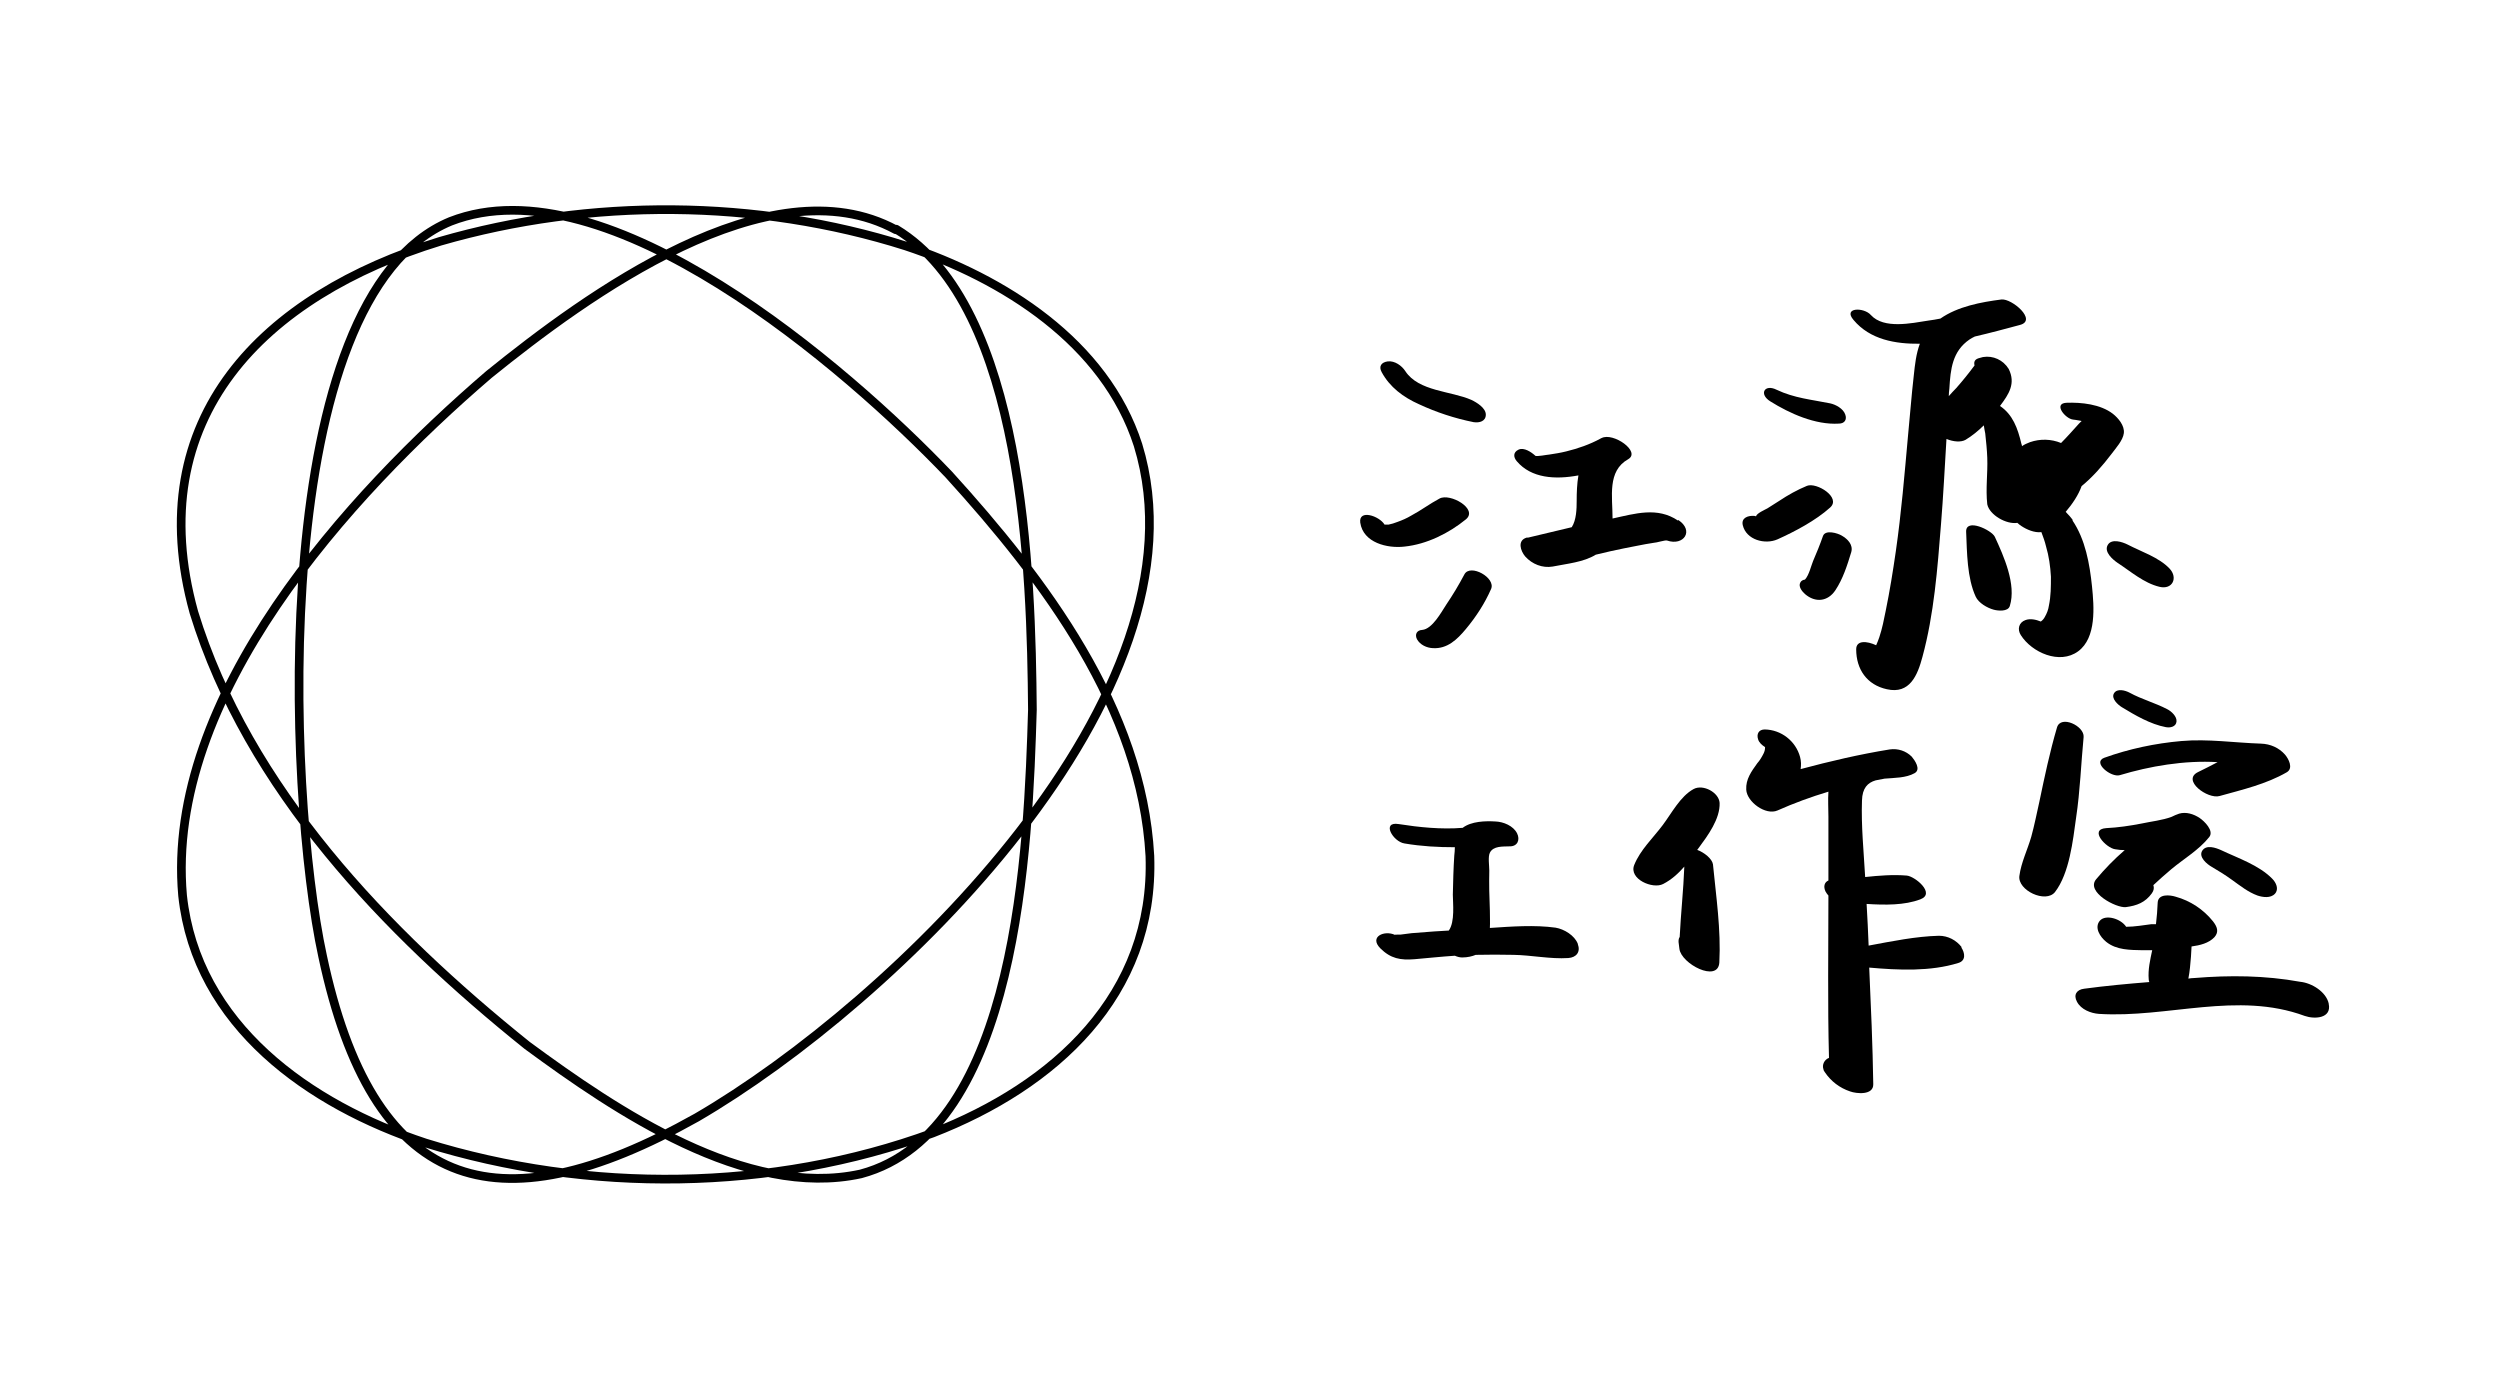
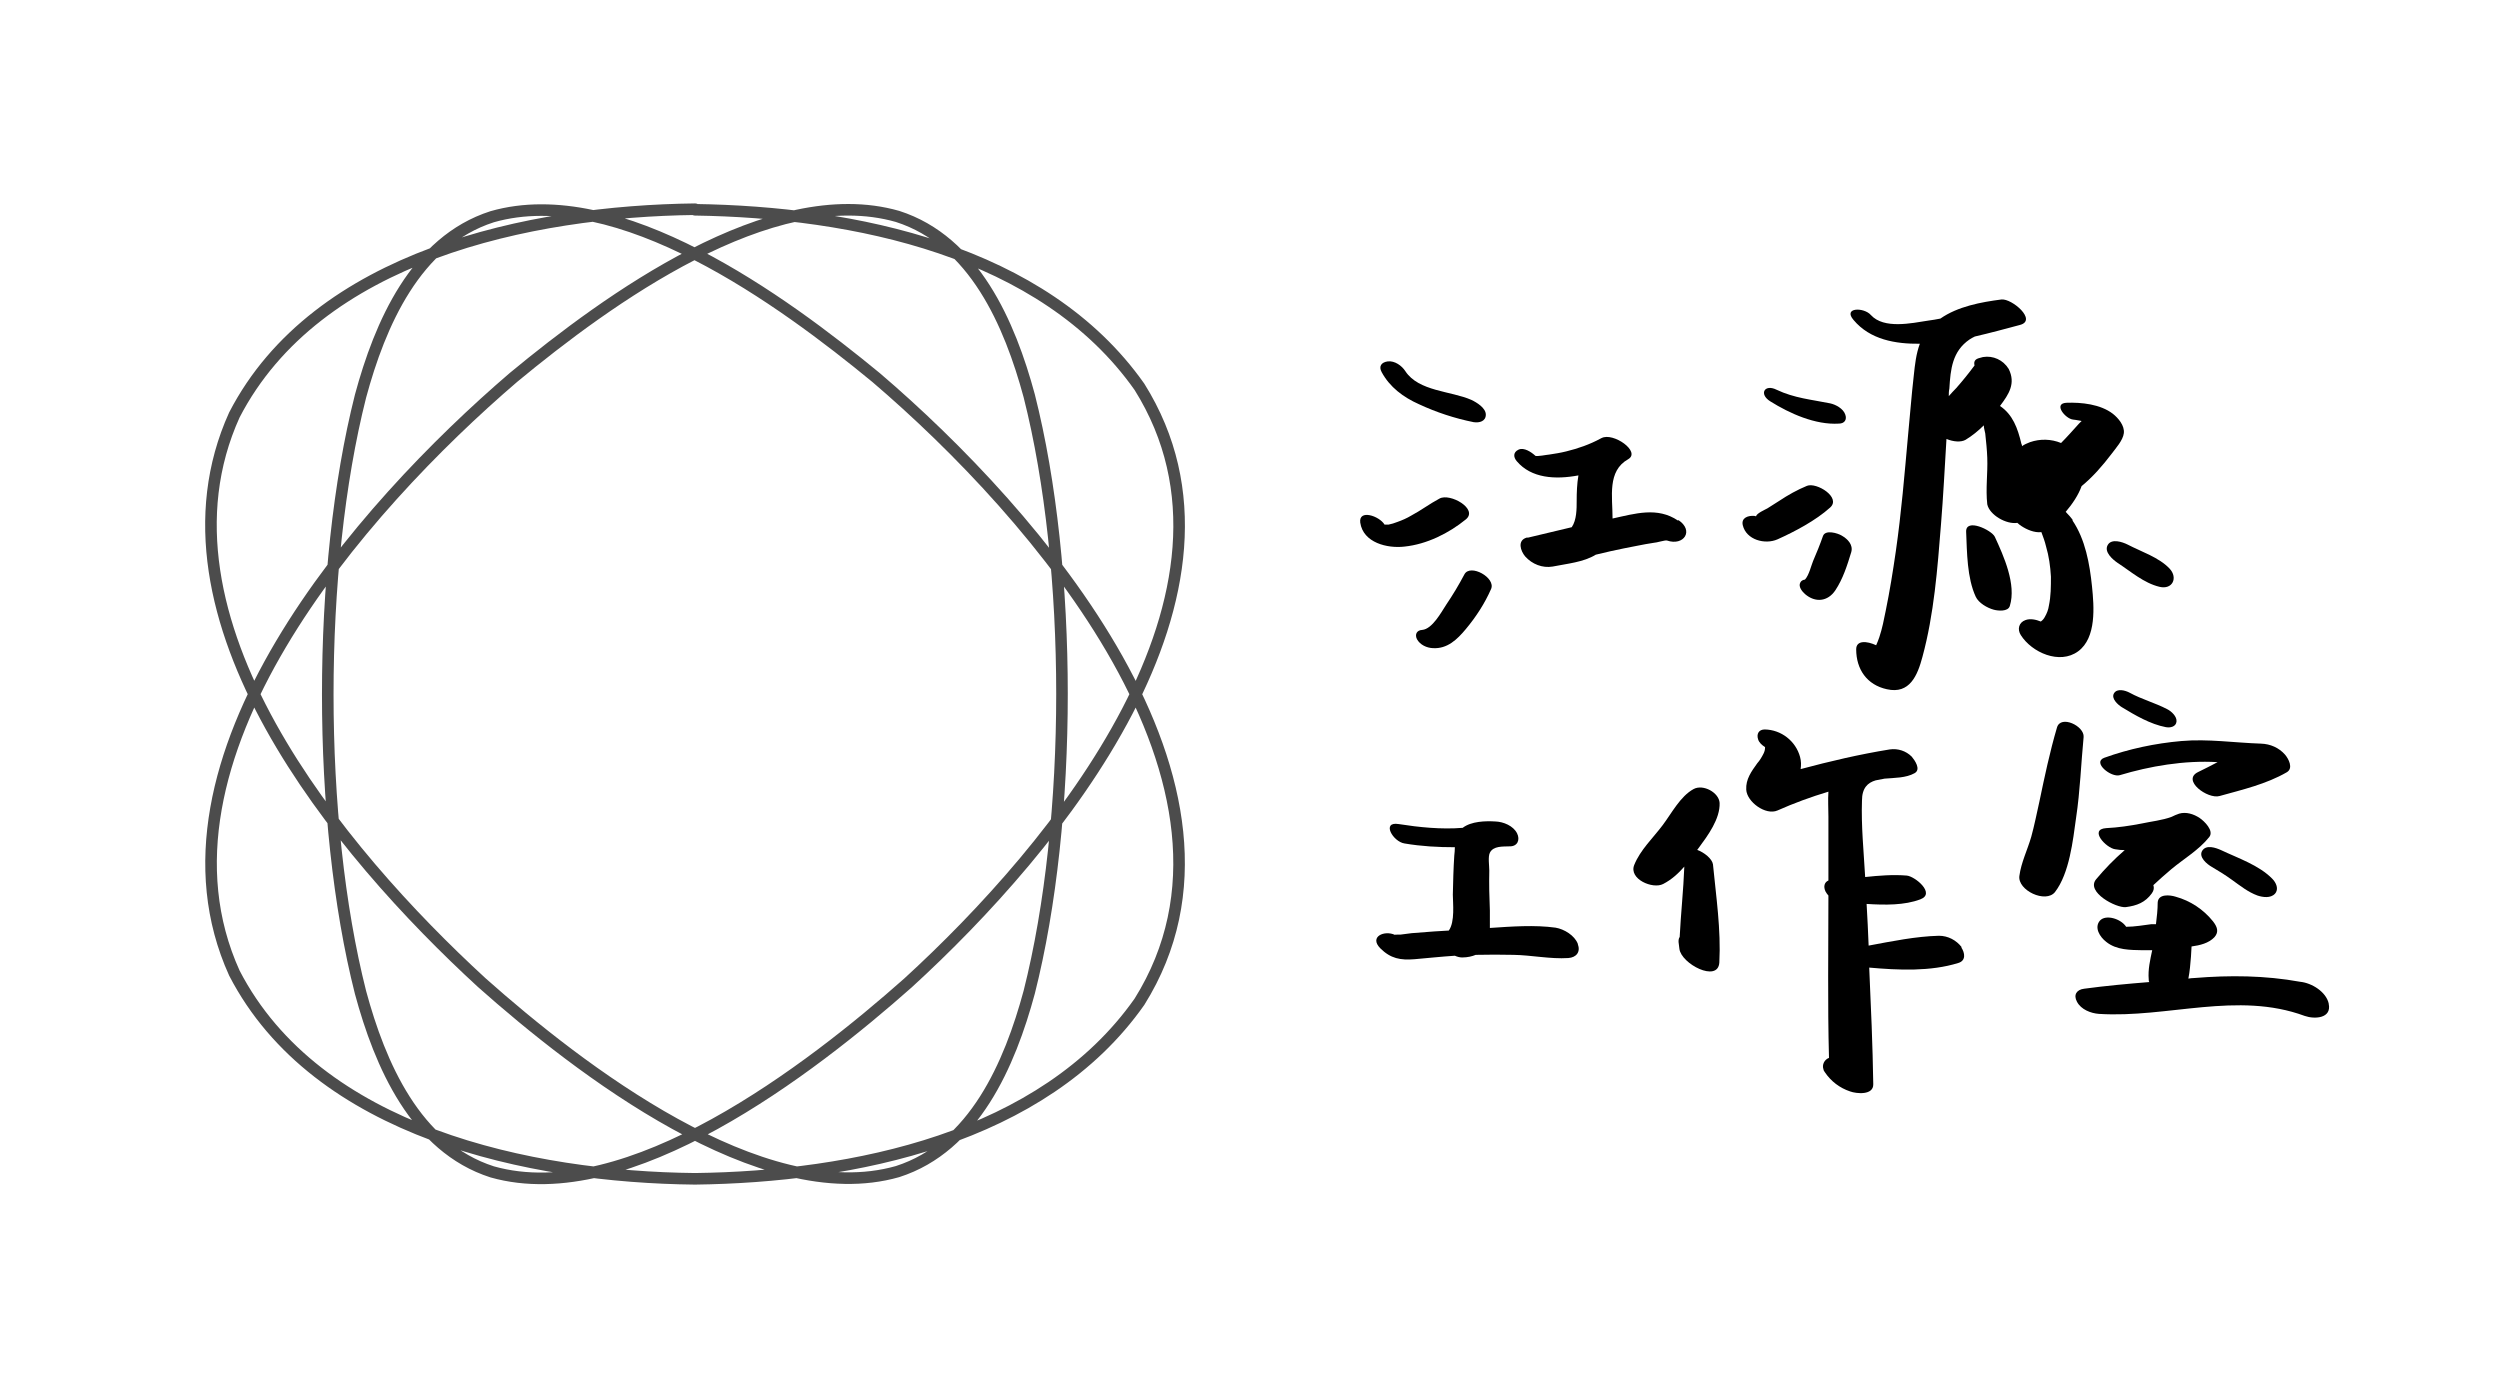
<svg xmlns="http://www.w3.org/2000/svg" id="Layer_1_图像" data-name="Layer 1 图像" version="1.1" viewBox="0 0 864 480">
  <defs>
    <style>
      .cls-1 {
-         fill: #000;
-         stroke-width: 0px;
-       }
- 
-       .cls-2 {
        fill: none;
        stroke: #000;
        stroke-linecap: round;
        stroke-linejoin: round;
-         stroke-width: 3px;
+         stroke-opacity: .7;
+         stroke-width: 4px;
+       }
+ 
+       .cls-2 {
+         fill: #000;
+         stroke-width: 0px;
      }
    </style>
  </defs>
-   <path class="cls-1" d="M545.3,326.2c-1.1-2.9-4.7-5.1-7.7-5.6-7.2-1-15.2-.4-22.7.1.1-1.9,0-4,0-6-.2-4.6-.3-9.2-.2-13.8,0-1.7-.5-4.8.2-6.2,1.2-2.4,4.5-2.1,6.7-2.2,0,0,.1,0,.2,0,2.7,0,3.6-2.3,2.5-4.5-1.3-2.6-4.7-4-7.5-4.1-3.4-.2-8.3-.1-11.3,2.2-7.4.6-15.1-.2-22.1-1.3-6.1-1-2,6.1,2,6.7,5.9,1,11.6,1.3,17.4,1.3,0,1-.1,2-.2,2.9-.3,4.5-.4,9-.5,13.5,0,2.8.8,9.4-1.4,12.4-1.7.1-3.3.2-5,.3-2.6.2-5.2.4-7.8.6l-3.9.5c-1.5,0-2.1,0-1.9.1-3.6-1.7-9,.6-5.1,4.6,3.6,3.6,7,4.2,11.9,3.8,4.6-.4,9.3-.9,13.9-1.2.9.4,1.8.6,2.5.6,1.9,0,3.5-.4,4.7-.9,4.4-.1,8.8-.1,13.1,0,6.2.1,12.7,1.5,18.9,1.1,2.8-.2,4.3-2.1,3.3-4.8Z" />
+   <path class="cls-2" d="M545.3,326.2c-1.1-2.9-4.7-5.1-7.7-5.6-7.2-1-15.2-.4-22.7.1,0-1.9,0-4,0-6-.2-4.6-.3-9.2-.2-13.8,0-1.7-.5-4.8.2-6.2,1.2-2.4,4.5-2.1,6.7-2.2h.2c2.7,0,3.6-2.3,2.5-4.5-1.3-2.6-4.7-4-7.5-4.1-3.4-.2-8.3-.1-11.3,2.2-7.4.6-15.1-.2-22.1-1.3-6.1-1-2,6.1,2,6.7,5.9,1,11.6,1.3,17.4,1.3,0,1-.1,2-.2,2.9-.3,4.5-.4,9-.5,13.5,0,2.8.8,9.4-1.4,12.4-1.7.1-3.3.2-5,.3-2.6.2-5.2.4-7.8.6l-3.9.5c-1.5,0-2.1,0-1.9.1-3.6-1.7-9,.6-5.1,4.6,3.6,3.6,7,4.2,11.9,3.8,4.6-.4,9.3-.9,13.9-1.2.9.4,1.8.6,2.5.6,1.9,0,3.5-.4,4.7-.9,4.4-.1,8.8-.1,13.1,0,6.2.1,12.7,1.5,18.9,1.1,2.8-.2,4.3-2.1,3.3-4.8h0Z" />
  <g>
-     <path class="cls-1" d="M586.5,293.8c.2-.3.4-.5.6-.8,3.1-4.2,7.4-10,7.2-15.5-.2-3.6-5.7-6.6-9-4.8-4.6,2.5-7.6,8.4-10.7,12.5-3.3,4.4-7.7,8.5-9.8,13.7-2,4.9,6.4,8.5,10,6.6,2.9-1.5,5.2-3.6,7.3-6-.3,8.1-1.2,16.2-1.6,24.3-.4.6-.5,1.4-.3,2.5l.2,1.6s0,0,0,0c0,0,0,0,0,0h0c.6,5.2,13.3,11.8,13.8,4.8.6-11.4-1.1-22.7-2.2-34-.3-1.9-3-4.1-5.5-5Z" />
-     <path class="cls-1" d="M678,327.4c-1.9-2.5-4.8-4-7.9-4-8,.2-16.2,1.9-24.3,3.4-.2-4.8-.4-9.6-.7-14.4,6.3.4,13.1.5,18.6-1.6,5.3-2-1.8-7.9-4.7-8.2-4.8-.4-9.6,0-14.4.5-.5-8.8-1.4-17.7-1.1-26.4.1-4.4,2-6.2,4.7-7,1-.2,2.1-.4,3.1-.6,3.4-.3,7.4-.2,10.4-1.9,2.3-1.3,0-4.5-1-5.7-2-2-4.8-2.9-7.6-2.5-10.5,1.7-20.7,4.1-30.8,6.8.2-1.4.2-2.7-.2-4.2-1.5-5.5-6.5-9.4-12.2-9.5-2.1,0-2.9,1.6-2.3,3.4.3,1.1,1.3,2,2.4,2.7,0,0,0,.1,0,.2,0,.7-.2,1.4-.5,2-.6,1.2-1.3,2.4-2.2,3.4-2,2.8-4,5.5-3.8,9.1.2,4.2,6.7,9,10.8,7.2,5.6-2.5,11.6-4.7,17.6-6.5-.2,2.9,0,5.9,0,8.6,0,5.9,0,11.7,0,17.6,0,1.5,0,3,0,4.5-1.4.6-1.8,2.1-1,3.8.3.5.6,1,1,1.4,0,18.7-.3,37.4.2,56.1-1.6.6-2.5,2.4-1.9,4,0,.3.3.7.5,1,2.1,3.1,5.1,5.4,8.7,6.6,2.2.8,8.1,1.4,8-2.5-.2-13.4-.8-26.9-1.4-40.3,10.1.9,21.2,1.4,30.8-1.6,2.7-.8,2.3-3.5,1-5.4Z" />
+     <path class="cls-2" d="M586.5,293.8c.2-.3.4-.5.6-.8,3.1-4.2,7.4-10,7.2-15.5-.2-3.6-5.7-6.6-9-4.8-4.6,2.5-7.6,8.4-10.7,12.5-3.3,4.4-7.7,8.5-9.8,13.7-2,4.9,6.4,8.5,10,6.6,2.9-1.5,5.2-3.6,7.3-6-.3,8.1-1.2,16.2-1.6,24.3-.4.6-.5,1.4-.3,2.5l.2,1.6h0c.6,5.2,13.3,11.8,13.8,4.8.6-11.4-1.1-22.7-2.2-34-.3-1.9-3-4.1-5.5-5h0Z" />
+     <path class="cls-2" d="M678,327.4c-1.9-2.5-4.8-4-7.9-4-8,.2-16.2,1.9-24.3,3.4-.2-4.8-.4-9.6-.7-14.4,6.3.4,13.1.5,18.6-1.6,5.3-2-1.8-7.9-4.7-8.2-4.8-.4-9.6,0-14.4.5-.5-8.8-1.4-17.7-1.1-26.4,0-4.4,2-6.2,4.7-7,1-.2,2.1-.4,3.1-.6,3.4-.3,7.4-.2,10.4-1.9,2.3-1.3,0-4.5-1-5.7-2-2-4.8-2.9-7.6-2.5-10.5,1.7-20.7,4.1-30.8,6.8.2-1.4.2-2.7-.2-4.2-1.5-5.5-6.5-9.4-12.2-9.5-2.1,0-2.9,1.6-2.3,3.4.3,1.1,1.3,2,2.4,2.7v.2c0,.7-.2,1.4-.5,2-.6,1.2-1.3,2.4-2.2,3.4-2,2.8-4,5.5-3.8,9.1.2,4.2,6.7,9,10.8,7.2,5.6-2.5,11.6-4.7,17.6-6.5-.2,2.9,0,5.9,0,8.6v22.1c-1.4.6-1.8,2.1-1,3.8.3.5.6,1,1,1.4,0,18.7-.3,37.4.2,56.1-1.6.6-2.5,2.4-1.9,4,0,.3.3.7.5,1,2.1,3.1,5.1,5.4,8.7,6.6,2.2.8,8.1,1.4,8-2.5-.2-13.4-.8-26.9-1.4-40.3,10.1.9,21.2,1.4,30.8-1.6,2.7-.8,2.3-3.5,1-5.4h.2Z" />
  </g>
  <g>
-     <path class="cls-1" d="M733.3,244.4c4.6,2.8,9.9,5.9,15.2,6.9,1.5.3,3.5-.1,3.7-1.9s-1.8-3.6-3.2-4.3c-4.2-2.2-8.8-3.4-13-5.7-1.5-.8-4.3-1.6-5.4.2s1.4,4,2.7,4.8Z" />
-     <path class="cls-1" d="M720.1,254.7c.3-3.8-7.9-7.7-9.2-3.3-2.5,8.5-4.3,17.1-6.1,25.7-.9,4-1.7,8.1-2.8,12.1-1.3,4.5-3.5,8.9-4.1,13.5-.7,5,9.1,9.6,12.3,5.6,5-6.5,6.2-17.8,7.3-25.7,1.4-9.3,1.7-18.6,2.6-27.9Z" />
-     <path class="cls-1" d="M732.6,267.9c10.3-3.1,22.3-5.2,33.8-4.5-2.2,1.2-4.5,2.3-6.7,3.4-5.9,2.8,3.3,9.5,7.4,8.3,7.9-2.2,16.1-4.1,23.2-8.2,2.4-1.4.6-4.7-.6-6.1-2.1-2.4-5.1-3.7-8.3-3.8-9.2-.3-18.2-1.7-27.5-.9-9.1.8-18.1,2.7-26.7,5.8-4.2,1.6,2.4,6.9,5.4,6Z" />
-     <path class="cls-1" d="M734.7,313.5c3.8-.5,6.7-1.6,9-4.8.7-1,.8-1.9.5-2.8,2-1.9,4.1-3.7,6.2-5.5,4.3-3.6,9.5-6.6,13.1-11.1,1.8-2.2-1.8-5.6-3.3-6.6-2.1-1.4-4.7-2.2-7.1-1.5h0c-.9.3-1.8.7-2.6,1.1-3.2,1.2-7.1,1.6-10.3,2.3-4.1.8-8.2,1.4-12.3,1.6-6.1.4,0,6.9,3.1,7.3,1.1.2,2.2.3,3.3.3-3.6,3.1-6.9,6.5-9.9,10.1-3.6,4.4,7,10,10.3,9.6Z" />
-     <path class="cls-1" d="M761.1,294c-1.4,2.2,1.7,4.7,3.3,5.6,2.4,1.4,4.8,2.9,7,4.5,2.8,2,5.5,4.2,8.8,5.4,1.8.6,4.5,1,6-.6,1.5-1.6.4-3.9-.9-5.2-4.6-4.7-11.8-7.1-17.7-9.9-1.8-.8-5.1-2-6.5.2Z" />
-     <path class="cls-1" d="M725.6,318.3s0,0,0,0c0,0,0,0,0,0h-.1Z" />
-     <path class="cls-1" d="M804.8,346.8c-.9-4-5.8-7.1-9.9-7.5-12.1-2.2-24.3-2.3-36.5-1.3-.7,0-1.4.1-2.1.2.5-2.5.7-5.2.9-7.6,0-1.2.2-2.3.2-3.5,2.9-.4,5.9-1.1,7.9-3.2,1.7-1.9.9-3.7-.5-5.5-3.3-4.1-7.8-7.1-12.9-8.5-1.9-.6-6-1.1-6.2,2-.1,2.5-.3,5-.6,7.5-.6,0-1.1,0-1.6,0-2.4.3-5.8.9-8.7.9-1.8-2.8-7.1-4.4-9.1-2.1-2,2.4.1,5.6,2.2,7.3,3.6,2.9,8.3,2.8,12.7,2.9,1.1,0,2.1,0,3.2,0-.7,3.3-1.5,6.7-1.2,10.1,0,.3.1.6.2.9-7.5.6-15.1,1.3-22.5,2.3-2.6.3-3.8,2.1-2.5,4.5,1.4,2.7,4.8,4,7.6,4.2,23.7,1.5,47.8-7.9,71.1.7,3.4,1.2,9.4.9,8.3-4.2Z" />
+     <path class="cls-2" d="M733.3,244.4c4.6,2.8,9.9,5.9,15.2,6.9,1.5.3,3.5-.1,3.7-1.9s-1.8-3.6-3.2-4.3c-4.2-2.2-8.8-3.4-13-5.7-1.5-.8-4.3-1.6-5.4.2s1.4,4,2.7,4.8Z" />
+     <path class="cls-2" d="M720.1,254.7c.3-3.8-7.9-7.7-9.2-3.3-2.5,8.5-4.3,17.1-6.1,25.7-.9,4-1.7,8.1-2.8,12.1-1.3,4.5-3.5,8.9-4.1,13.5-.7,5,9.1,9.6,12.3,5.6,5-6.5,6.2-17.8,7.3-25.7,1.4-9.3,1.7-18.6,2.6-27.9h0Z" />
+     <path class="cls-2" d="M732.6,267.9c10.3-3.1,22.3-5.2,33.8-4.5-2.2,1.2-4.5,2.3-6.7,3.4-5.9,2.8,3.3,9.5,7.4,8.3,7.9-2.2,16.1-4.1,23.2-8.2,2.4-1.4.6-4.7-.6-6.1-2.1-2.4-5.1-3.7-8.3-3.8-9.2-.3-18.2-1.7-27.5-.9-9.1.8-18.1,2.7-26.7,5.8-4.2,1.6,2.4,6.9,5.4,6h0Z" />
+     <path class="cls-2" d="M734.7,313.5c3.8-.5,6.7-1.6,9-4.8.7-1,.8-1.9.5-2.8,2-1.9,4.1-3.7,6.2-5.5,4.3-3.6,9.5-6.6,13.1-11.1,1.8-2.2-1.8-5.6-3.3-6.6-2.1-1.4-4.7-2.2-7.1-1.5h0c-.9.3-1.8.7-2.6,1.1-3.2,1.2-7.1,1.6-10.3,2.3-4.1.8-8.2,1.4-12.3,1.6-6.1.4,0,6.9,3.1,7.3,1.1.2,2.2.3,3.3.3-3.6,3.1-6.9,6.5-9.9,10.1-3.6,4.4,7,10,10.3,9.6Z" />
+     <path class="cls-2" d="M761.1,294c-1.4,2.2,1.7,4.7,3.3,5.6,2.4,1.4,4.8,2.9,7,4.5,2.8,2,5.5,4.2,8.8,5.4,1.8.6,4.5,1,6-.6s.4-3.9-.9-5.2c-4.6-4.7-11.8-7.1-17.7-9.9-1.8-.8-5.1-2-6.5.2h0Z" />
+     <path class="cls-2" d="M725.6,318.3h0,0Z" />
+     <path class="cls-2" d="M804.8,346.8c-.9-4-5.8-7.1-9.9-7.5-12.1-2.2-24.3-2.3-36.5-1.3-.7,0-1.4.1-2.1.2.5-2.5.7-5.2.9-7.6,0-1.2.2-2.3.2-3.5,2.9-.4,5.9-1.1,7.9-3.2,1.7-1.9.9-3.7-.5-5.5-3.3-4.1-7.8-7.1-12.9-8.5-1.9-.6-6-1.1-6.2,2,0,2.5-.3,5-.6,7.5h-1.6c-2.4.3-5.8.9-8.7.9-1.8-2.8-7.1-4.4-9.1-2.1-2,2.4,0,5.6,2.2,7.3,3.6,2.9,8.3,2.8,12.7,2.9h3.2c-.7,3.3-1.5,6.7-1.2,10.1,0,.3,0,.6.2.9-7.5.6-15.1,1.3-22.5,2.3-2.6.3-3.8,2.1-2.5,4.5,1.4,2.7,4.8,4,7.6,4.2,23.7,1.5,47.8-7.9,71.1.7,3.4,1.2,9.4.9,8.3-4.2h0Z" />
  </g>
  <g>
-     <path class="cls-1" d="M490.4,139.7c6,2.8,12.4,4.9,18.9,6.2,2,.3,4.2-.3,4.2-2.6s-3.1-4.2-5-5.1c-7-3.1-18.2-2.9-22.8-9.9-1.2-1.9-3.7-3.7-6.1-3.4-2.2.3-3.2,1.7-2.1,3.7,2.8,5.2,7.5,8.7,12.9,11.1Z" />
-     <path class="cls-1" d="M497.5,172.3c-3.4,1.8-6.4,4.1-9.8,5.9-1.5.9-3.1,1.6-4.8,2.2-1,.4-2,.7-3,.9-.6,0-1.1,0-1.4,0-1.8-3-9-5.4-8.4-.7,1,7,9.4,9,15.3,8.3,7.7-.8,15.3-4.6,21.2-9.4,4.4-3.6-5.5-9.2-9.1-7.2Z" />
-     <path class="cls-1" d="M506.1,198.5c-1.9,3.6-4,7.1-6.3,10.5-1.7,2.6-4.8,8.4-8.3,8.7-1.9.1-2.6,1.6-1.8,3.2,1.1,2,3.4,3,5.5,3.1,5,.3,8.4-3,11.4-6.6,3.5-4.2,6.5-8.8,8.7-13.8,1.8-3.9-7.2-8.9-9.2-5.1Z" />
-     <path class="cls-1" d="M579.9,179.9c-7.1-4.8-14.8-2.4-22.6-.7,0-7.6-1.9-16.4,5.4-20.5,4.5-2.6-5.2-9.4-9.2-7.3,0,0,0,0,0,0h0c-.1,0-.3.1-.4.2-3.7,2-7.7,3.4-11.8,4.4-2,.5-3.9.8-5.9,1.1-.5,0-4.5.8-4.8.4-1.3-1.2-3.9-3-5.8-2.1-1.9.9-1.8,2.6-.6,4,5,5.9,13.3,6.4,21.3,4.9-.5,2.9-.6,6-.6,8.8,0,2.8-.1,6.6-1.7,9.1-5.1,1.2-10.1,2.4-15.1,3.6-.2,0-.3,0-.5,0h0c-3.3,1-2.1,4.6-.5,6.5,2.4,2.7,6,4.1,9.5,3.5,5-1,10.7-1.5,14.9-4.1,1.7-.4,3.4-.8,5.1-1.2,3.1-.7,6.2-1.3,9.3-1.9,1.9-.4,3.7-.7,5.6-1,.9,0,4-1,4.6-.8,5.8,2,9.5-3.4,3.9-7.1Z" />
+     <path class="cls-2" d="M490.4,139.7c6,2.8,12.4,4.9,18.9,6.2,2,.3,4.2-.3,4.2-2.6s-3.1-4.2-5-5.1c-7-3.1-18.2-2.9-22.8-9.9-1.2-1.9-3.7-3.7-6.1-3.4-2.2.3-3.2,1.7-2.1,3.7,2.8,5.2,7.5,8.7,12.9,11.1Z" />
+     <path class="cls-2" d="M497.5,172.3c-3.4,1.8-6.4,4.1-9.8,5.9-1.5.9-3.1,1.6-4.8,2.2-1,.4-2,.7-3,.9h-1.4c-1.8-3-9-5.4-8.4-.7,1,7,9.4,9,15.3,8.3,7.7-.8,15.3-4.6,21.2-9.4,4.4-3.6-5.5-9.2-9.1-7.2h0Z" />
+     <path class="cls-2" d="M506.1,198.5c-1.9,3.6-4,7.1-6.3,10.5-1.7,2.6-4.8,8.4-8.3,8.7-1.9.1-2.6,1.6-1.8,3.2,1.1,2,3.4,3,5.5,3.1,5,.3,8.4-3,11.4-6.6,3.5-4.2,6.5-8.8,8.7-13.8,1.8-3.9-7.2-8.9-9.2-5.1h0Z" />
+     <path class="cls-2" d="M579.9,179.9c-7.1-4.8-14.8-2.4-22.6-.7,0-7.6-1.9-16.4,5.4-20.5,4.5-2.6-5.2-9.4-9.2-7.3h0c0,0-.3.1-.4.2-3.7,2-7.7,3.4-11.8,4.4-2,.5-3.9.8-5.9,1.1-.5,0-4.5.8-4.8.4-1.3-1.2-3.9-3-5.8-2.1-1.9.9-1.8,2.6-.6,4,5,5.9,13.3,6.4,21.3,4.9-.5,2.9-.6,6-.6,8.8s0,6.6-1.7,9.1c-5.1,1.2-10.1,2.4-15.1,3.6h-.5c-3.3,1-2.1,4.6-.5,6.5,2.4,2.7,6,4.1,9.5,3.5,5-1,10.7-1.5,14.9-4.1,1.7-.4,3.4-.8,5.1-1.2,3.1-.7,6.2-1.3,9.3-1.9,1.9-.4,3.7-.7,5.6-1,.9,0,4-1,4.6-.8,5.8,2,9.5-3.4,3.9-7.1v.2Z" />
  </g>
  <g>
-     <path class="cls-1" d="M611.8,138.7c6.7,4.2,15.6,8.2,23.7,7.7,2,0,2.9-1.4,2.2-3.2-.7-2-3.3-3.4-5.2-3.8-6.4-1.3-12.4-1.8-18.5-4.7-4.2-2.1-6.2,1.5-2.2,4Z" />
-     <path class="cls-1" d="M624.5,167.9c-3.4,1.4-6.6,3.2-9.6,5.2l-4.1,2.6c-.7.4-3.7,1.7-3.9,2.7-.2,0-.3,0-.5-.1-2.2-.2-4.7.6-4.1,3.2,1.2,5.1,7.7,6.8,12,4.9,6-2.7,13.2-6.5,18.2-11,3.9-3.5-4.7-8.8-8-7.5Z" />
-     <path class="cls-1" d="M636.5,185.1c-1.3-.8-5.7-2.2-6.5.2-1,2.9-2.2,5.8-3.4,8.6-.6,1.4-1.4,4.9-2.8,6.4-.7.1-1.3.4-1.6,1-.8,1.4.6,3.1,1.6,4,3.6,3.1,7.9,2.6,10.5-1.3s4.1-8.6,5.5-13.2c.7-2.5-1.2-4.5-3.3-5.7Z" />
-     <path class="cls-1" d="M716.4,179.8c-.7-1-1.6-2-2.5-2.9,2.3-2.7,4.4-5.8,5.5-8.9,3.8-3.1,7.3-7.1,10.4-11.2,1.4-1.9,3.9-4.6,4.2-7.1.3-2.6-1.9-5.2-3.8-6.7-4.3-3.3-10.8-4-16.1-3.8-4.6.3-.3,5.5,2.3,5.8.2,0,1.6.2,3,.5-.3.3-.6.6-.9.9-2,2.2-4.1,4.6-6.2,6.7-3.4-1.4-7.2-1.5-10.7-.3-1,.4-2,.8-2.8,1.4,0-.3-.1-.5-.2-.8-1.3-5.5-3-10.1-7.4-13.1,3.1-4.1,5.5-7.8,3-12.8-1.9-3.1-5.4-4.7-8.9-4.1l-1.1.3c-1.8.4-2.1,1.4-1.8,2.6-2,2.7-4.1,5.3-6.3,7.8-.9.9-1.7,1.8-2.6,2.8,0-.9.1-1.7.2-2.6.4-6.7,1-12.9,7-17,.6-.4,1.2-.7,1.8-1,5.2-1.2,10.4-2.6,15.6-4,6.1-1.6-2.8-9.2-6.4-8.8-7,.9-15.1,2.4-21.1,6.6-1.4.3-2.8.5-4.2.7-5.8.9-15.3,3-19.8-1.9-2.4-2.8-9.8-2.7-6,1.7,5.7,6.8,14.5,8.3,22.9,8.2-1.3,3.5-1.7,7.2-2.1,11-.8,6.9-1.3,13.9-2,20.9-1.2,13.3-2.3,26.6-4.2,39.8-1,6.9-2.1,13.8-3.5,20.6-.6,3-1.2,6.1-2.2,9.1-.3.9-.7,1.9-1.1,2.8-3.2-1.5-6.9-1.8-6.9,1.4,0,6.9,3.7,12.3,10.6,13.8,7.9,1.8,10.6-4.8,12.3-11.2,4-14.7,5.2-30.5,6.4-45.7.8-9.8,1.3-19.7,1.9-29.6,2.4,1,5,1.2,6.6.3,2.3-1.4,4.4-3.1,6.3-5,.1,1,.4,2.1.5,2.8.3,2.8.6,5.6.7,8.4.2,5.4-.6,10.7,0,16.1h0c.8,3.7,6.6,7,10.4,6.4.5.5,1.1.9,1.4,1.1,1.8,1.2,4.5,2.4,6.9,2.1h0c.6,1.6,1.2,3.2,1.6,4.9,1,3.4,1.5,6.9,1.7,10.5,0,3.4,0,6.7-.7,10-.2,1.4-.7,2.7-1.4,3.9-.3.6-.8,1.2-1.4,1.6-1.7-.7-3.7-1.1-5.3-.5-2.3.8-2.9,3.2-1.6,5.2,3.8,6,13.4,10.3,19.8,5.6,6.4-4.7,5.5-15.5,4.8-22.4-.8-7.8-2.3-16.3-6.8-22.9ZM721.7,146.2s0,0,0,0c0,0,0,0,0,0Z" />
-     <path class="cls-1" d="M679.5,183.8c.3,7.1.3,15.9,3.3,22.4,1,2.2,4,3.9,6.2,4.5,1.4.4,5,.8,5.6-1.3,2.3-7.4-2.1-17.2-5.2-23.9-1.1-2.3-10.1-6.6-9.9-1.7Z" />
-     <path class="cls-1" d="M749.8,196.5c-3.7-3.9-9.7-5.8-14.5-8.3-1.8-.9-5.6-2.2-6.9.2-1.3,2.4,1.8,5,3.4,6.1,4.6,3,9.1,7,14.5,8.3,4.5,1.1,6.5-3.1,3.5-6.3Z" />
+     <path class="cls-2" d="M611.8,138.7c6.7,4.2,15.6,8.2,23.7,7.7,2,0,2.9-1.4,2.2-3.2-.7-2-3.3-3.4-5.2-3.8-6.4-1.3-12.4-1.8-18.5-4.7-4.2-2.1-6.2,1.5-2.2,4Z" />
+     <path class="cls-2" d="M624.5,167.9c-3.4,1.4-6.6,3.2-9.6,5.2l-4.1,2.6c-.7.4-3.7,1.7-3.9,2.7-.2,0-.3,0-.5-.1-2.2-.2-4.7.6-4.1,3.2,1.2,5.1,7.7,6.8,12,4.9,6-2.7,13.2-6.5,18.2-11,3.9-3.5-4.7-8.8-8-7.5h0Z" />
+     <path class="cls-2" d="M636.5,185.1c-1.3-.8-5.7-2.2-6.5.2-1,2.9-2.2,5.8-3.4,8.6-.6,1.4-1.4,4.9-2.8,6.4-.7.1-1.3.4-1.6,1-.8,1.4.6,3.1,1.6,4,3.6,3.1,7.9,2.6,10.5-1.3s4.1-8.6,5.5-13.2c.7-2.5-1.2-4.5-3.3-5.7Z" />
+     <path class="cls-2" d="M716.4,179.8c-.7-1-1.6-2-2.5-2.9,2.3-2.7,4.4-5.8,5.5-8.9,3.8-3.1,7.3-7.1,10.4-11.2,1.4-1.9,3.9-4.6,4.2-7.1.3-2.6-1.9-5.2-3.8-6.7-4.3-3.3-10.8-4-16.1-3.8-4.6.3-.3,5.5,2.3,5.8.2,0,1.6.2,3,.5-.3.3-.6.6-.9.9-2,2.2-4.1,4.6-6.2,6.7-3.4-1.4-7.2-1.5-10.7-.3-1,.4-2,.8-2.8,1.4,0-.3,0-.5-.2-.8-1.3-5.5-3-10.1-7.4-13.1,3.1-4.1,5.5-7.8,3-12.8-1.9-3.1-5.4-4.7-8.9-4.1l-1.1.3c-1.8.4-2.1,1.4-1.8,2.6-2,2.7-4.1,5.3-6.3,7.8-.9.9-1.7,1.8-2.6,2.8,0-.9,0-1.7.2-2.6.4-6.7,1-12.9,7-17,.6-.4,1.2-.7,1.8-1,5.2-1.2,10.4-2.6,15.6-4,6.1-1.6-2.8-9.2-6.4-8.8-7,.9-15.1,2.4-21.1,6.6-1.4.3-2.8.5-4.2.7-5.8.9-15.3,3-19.8-1.9-2.4-2.8-9.8-2.7-6,1.7,5.7,6.8,14.5,8.3,22.9,8.2-1.3,3.5-1.7,7.2-2.1,11-.8,6.9-1.3,13.9-2,20.9-1.2,13.3-2.3,26.6-4.2,39.8-1,6.9-2.1,13.8-3.5,20.6-.6,3-1.2,6.1-2.2,9.1-.3.9-.7,1.9-1.1,2.8-3.2-1.5-6.9-1.8-6.9,1.4,0,6.9,3.7,12.3,10.6,13.8,7.9,1.8,10.6-4.8,12.3-11.2,4-14.7,5.2-30.5,6.4-45.7.8-9.8,1.3-19.7,1.9-29.6,2.4,1,5,1.2,6.6.3,2.3-1.4,4.4-3.1,6.3-5,0,1,.4,2.1.5,2.8.3,2.8.6,5.6.7,8.4.2,5.4-.6,10.7,0,16.1h0c.8,3.7,6.6,7,10.4,6.4.5.5,1.1.9,1.4,1.1,1.8,1.2,4.5,2.4,6.9,2.1h0c.6,1.6,1.2,3.2,1.6,4.9,1,3.4,1.5,6.9,1.7,10.5,0,3.4,0,6.7-.7,10-.2,1.4-.7,2.7-1.4,3.9-.3.6-.8,1.2-1.4,1.6-1.7-.7-3.7-1.1-5.3-.5-2.3.8-2.9,3.2-1.6,5.2,3.8,6,13.4,10.3,19.8,5.6,6.4-4.7,5.5-15.5,4.8-22.4-.8-7.8-2.3-16.3-6.8-22.9h.2ZM721.7,146.2h0Z" />
+     <path class="cls-2" d="M679.5,183.8c.3,7.1.3,15.9,3.3,22.4,1,2.2,4,3.9,6.2,4.5,1.4.4,5,.8,5.6-1.3,2.3-7.4-2.1-17.2-5.2-23.9-1.1-2.3-10.1-6.6-9.9-1.7h0Z" />
+     <path class="cls-2" d="M749.8,196.5c-3.7-3.9-9.7-5.8-14.5-8.3-1.8-.9-5.6-2.2-6.9.2-1.3,2.4,1.8,5,3.4,6.1,4.6,3,9.1,7,14.5,8.3,4.5,1.1,6.5-3.1,3.5-6.3Z" />
  </g>
-   <path class="cls-2" d="M309.7,79.2h0c44.3,26.7,46.7,119.2,47.1,166.1-1.4,46.5-4.8,145.8-59.3,160.4-39.7,8.7-84.7-21.9-115.3-44.4-48.7-39.1-96.5-88.7-115.2-149.7-18.6-67.2,24.2-109.5,85.1-128.2,51.8-15,109.5-14.7,160.9,1.6,33.8,11.2,68.9,33.3,80.3,68.8,26.3,86-84.7,193-152.5,232.4-70.1,39.4-112.1,25.2-129.3-55.7-12.4-57-19-227.9,44.2-254,54.1-21.1,136.9,50.5,172.2,87.5,33.1,36.4,66.7,80.9,69.5,131.8,1.7,48.2-33.1,79.5-75.1,95.8-55.4,20.3-119.1,20.9-175.3,3.4-40-13.2-79.1-40.6-83.9-85.5-6.1-68.7,57.2-138.3,105.9-180.1,33.4-27,96.9-73.7,140.6-50" />
+   <path class="cls-1" d="M240.2,72.5c54.6.8,120.3,13.9,153.6,61.2,44.4,70.9-28.9,159.3-80,206-33.5,29.7-96.8,78.6-143.7,65.3-26.5-8.5-38.8-37.2-45.5-62-15.1-59.6-15.1-146.4,0-206.1,6.7-24.8,19-53.5,45.5-62,43.7-12.5,100.4,29,132.7,55.6,54.7,46.7,137.6,141.2,91,215.7-33.3,47.4-99.1,60.5-153.6,61.2-57-.6-130.7-16-159.2-71.1-33.3-73.5,44-160.9,96.5-205.9,32.3-26.7,89-68.1,132.7-55.6,26.5,8.5,38.8,37.2,45.5,62,15.1,59.6,15.1,146.4,0,206.1-6.7,24.8-19,53.5-45.5,62-46.9,13.4-110.3-35.6-143.7-65.3-48.9-44.9-117.2-126.2-85.5-196.2,28.5-55.1,102.2-70.4,159.2-71.1" />
</svg>
